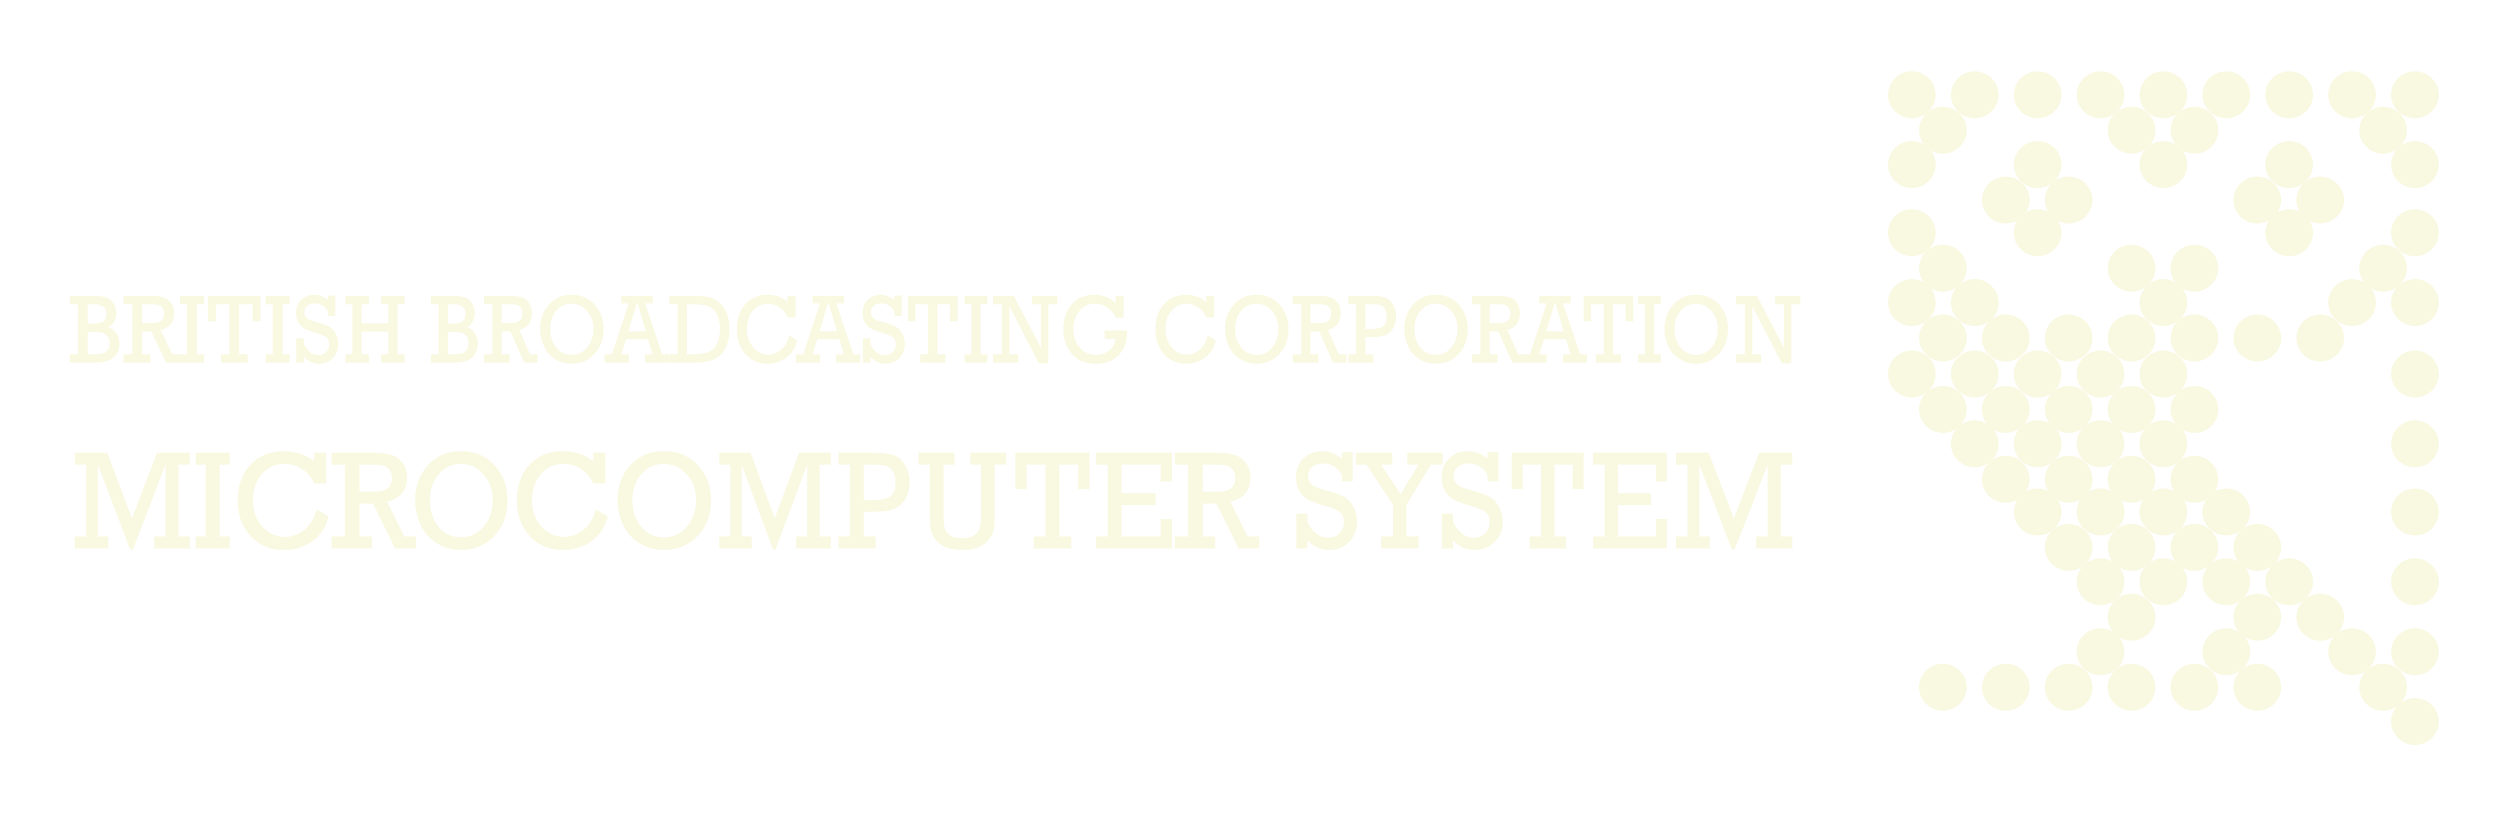
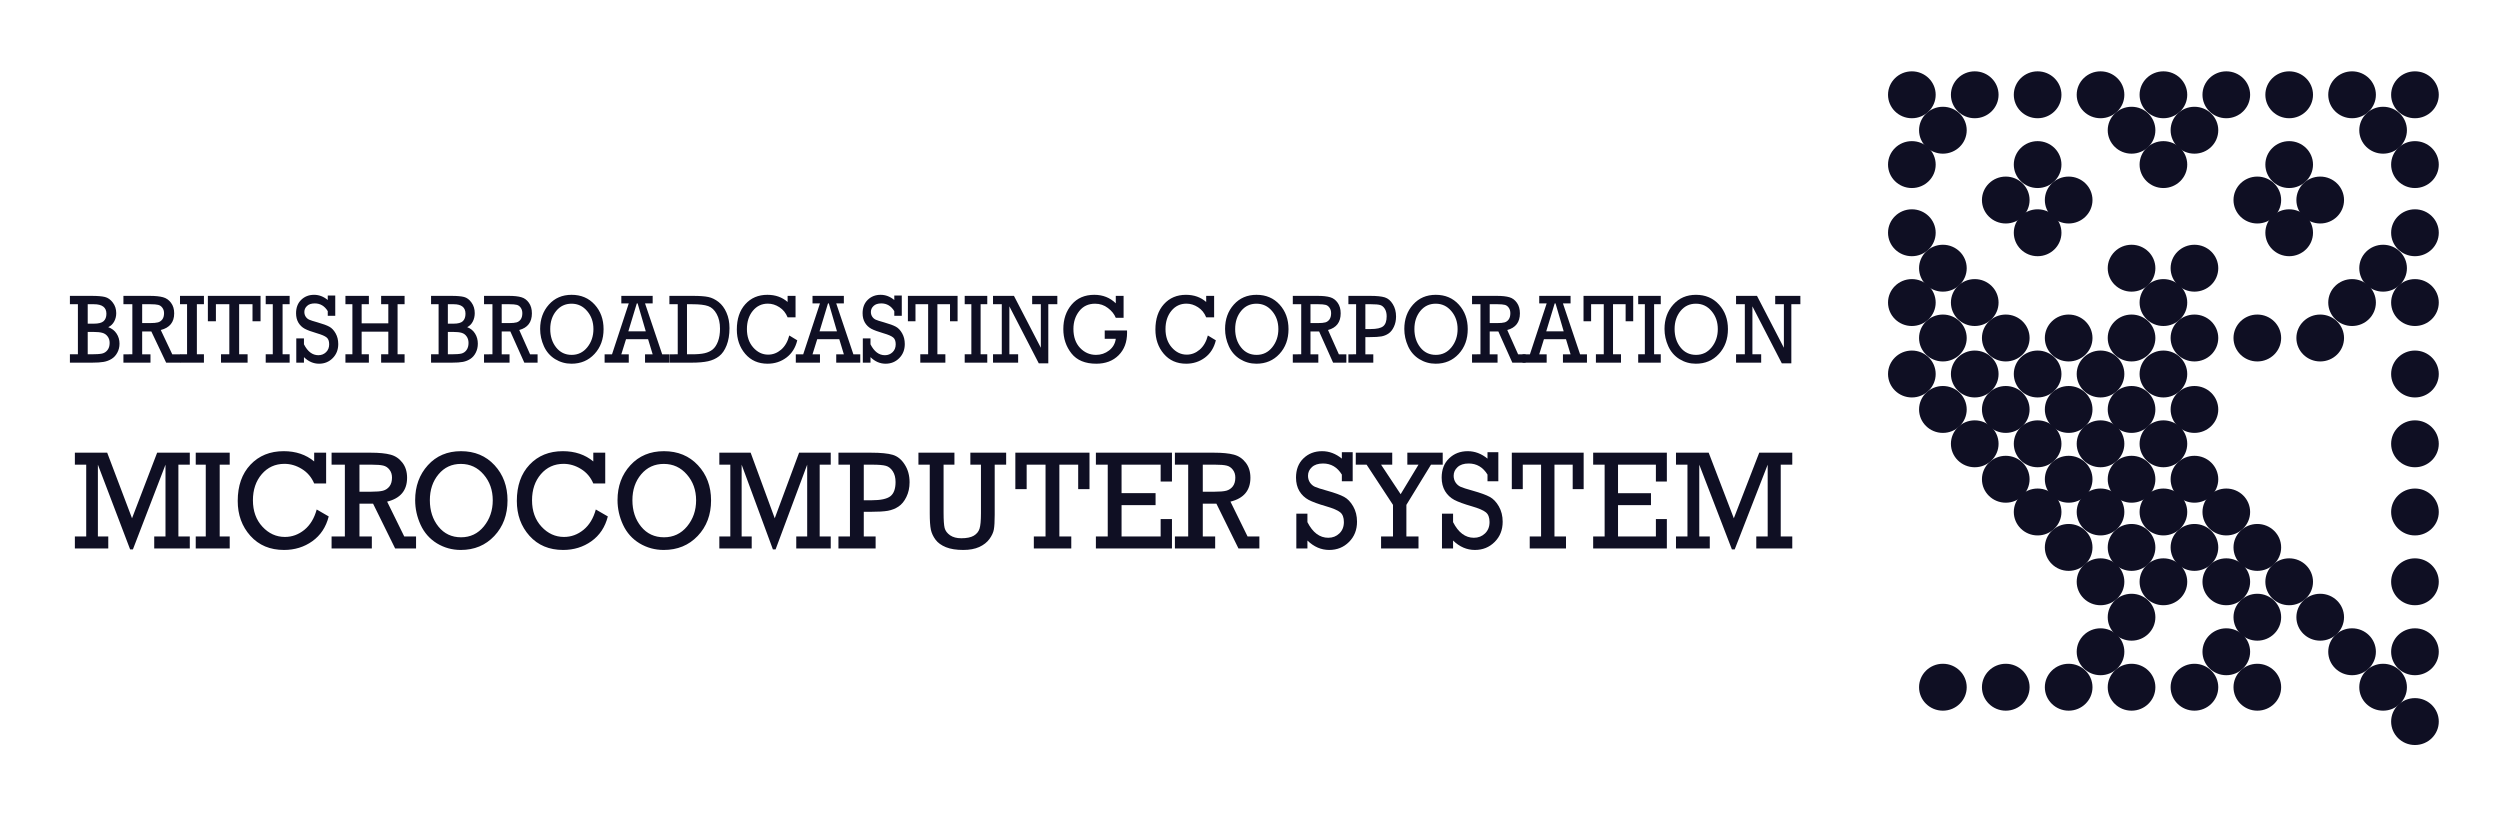
- <svg xmlns="http://www.w3.org/2000/svg" height="202.817" width="617.915">
-   <g fill="#f9f8e1">
-     <g stroke-width=".725" transform="matrix(3.16113 0 0 3.11136 -142.446 4.962)">
-       <circle cx="194.548" cy="5.935" r="1.863" />
-       <circle cx="199.465" cy="5.935" r="1.863" />
-       <circle cx="204.382" cy="5.935" r="1.863" />
-       <circle cx="209.3" cy="5.935" r="1.863" />
-       <circle cx="214.217" cy="5.935" r="1.863" />
-       <circle cx="219.134" cy="5.935" r="1.863" />
-       <circle cx="224.051" cy="5.935" r="1.863" />
-       <circle cx="228.968" cy="5.935" r="1.863" />
-       <circle cx="233.885" cy="5.935" r="1.863" />
-       <circle cx="196.974" cy="8.75" r="1.863" />
-       <circle cx="211.726" cy="8.75" r="1.863" />
-       <circle cx="216.643" cy="8.75" r="1.863" />
-       <circle cx="231.394" cy="8.75" r="1.863" />
-       <circle cx="194.548" cy="11.48" r="1.863" />
-       <circle cx="204.382" cy="11.48" r="1.863" />
-       <circle cx="214.217" cy="11.48" r="1.863" />
-       <circle cx="224.051" cy="11.48" r="1.863" />
-       <circle cx="233.885" cy="11.48" r="1.863" />
-       <circle cx="201.891" cy="14.296" r="1.863" />
-       <circle cx="206.809" cy="14.296" r="1.863" />
-       <circle cx="221.56" cy="14.296" r="1.863" />
-       <circle cx="226.477" cy="14.296" r="1.863" />
-       <circle cx="194.548" cy="16.895" r="1.863" />
-       <circle cx="204.382" cy="16.895" r="1.863" />
-       <circle cx="224.051" cy="16.895" r="1.863" />
-       <circle cx="233.885" cy="16.895" r="1.863" />
-       <circle cx="196.974" cy="19.711" r="1.863" />
-       <circle cx="211.726" cy="19.711" r="1.863" />
-       <circle cx="216.643" cy="19.711" r="1.863" />
-       <circle cx="231.394" cy="19.711" r="1.863" />
-       <circle cx="194.548" cy="22.44" r="1.863" />
-       <circle cx="199.465" cy="22.44" r="1.863" />
-       <circle cx="214.217" cy="22.44" r="1.863" />
-       <circle cx="228.968" cy="22.44" r="1.863" />
-       <circle cx="233.885" cy="22.44" r="1.863" />
-       <circle cx="196.974" cy="25.256" r="1.863" />
-       <circle cx="201.891" cy="25.256" r="1.863" />
-       <circle cx="206.809" cy="25.256" r="1.863" />
-       <circle cx="211.726" cy="25.256" r="1.863" />
-       <circle cx="216.643" cy="25.256" r="1.863" />
-       <circle cx="221.56" cy="25.256" r="1.863" />
-       <circle cx="226.477" cy="25.256" r="1.863" />
-       <circle cx="194.548" cy="28.116" r="1.863" />
-       <circle cx="199.465" cy="28.116" r="1.863" />
-       <circle cx="204.382" cy="28.116" r="1.863" />
-       <circle cx="209.3" cy="28.116" r="1.863" />
-       <circle cx="214.217" cy="28.116" r="1.863" />
-       <circle cx="233.885" cy="28.116" r="1.863" />
-       <circle cx="196.974" cy="30.932" r="1.863" />
-       <circle cx="201.891" cy="30.932" r="1.863" />
-       <circle cx="206.809" cy="30.932" r="1.863" />
-       <circle cx="211.726" cy="30.932" r="1.863" />
-       <circle cx="216.643" cy="30.932" r="1.863" />
-       <circle cx="199.465" cy="33.661" r="1.863" />
-       <circle cx="204.382" cy="33.661" r="1.863" />
-       <circle cx="209.3" cy="33.661" r="1.863" />
-       <circle cx="214.217" cy="33.661" r="1.863" />
-       <circle cx="233.885" cy="33.661" r="1.863" />
-       <circle cx="201.891" cy="36.477" r="1.863" />
-       <circle cx="206.809" cy="36.477" r="1.863" />
-       <circle cx="211.726" cy="36.477" r="1.863" />
-       <circle cx="216.643" cy="36.477" r="1.863" />
-       <circle cx="204.382" cy="39.077" r="1.863" />
-       <circle cx="209.3" cy="39.077" r="1.863" />
-       <circle cx="214.217" cy="39.077" r="1.863" />
-       <circle cx="219.134" cy="39.077" r="1.863" />
-       <circle cx="233.885" cy="39.077" r="1.863" />
-       <circle cx="206.809" cy="41.892" r="1.863" />
-       <circle cx="211.726" cy="41.892" r="1.863" />
-       <circle cx="216.643" cy="41.892" r="1.863" />
-       <circle cx="221.56" cy="41.892" r="1.863" />
-       <circle cx="209.3" cy="44.622" r="1.863" />
-       <circle cx="214.217" cy="44.622" r="1.863" />
-       <circle cx="219.134" cy="44.622" r="1.863" />
-       <circle cx="224.051" cy="44.622" r="1.863" />
-       <circle cx="233.885" cy="44.622" r="1.863" />
-       <circle cx="211.726" cy="47.437" r="1.863" />
-       <circle cx="221.56" cy="47.437" r="1.863" />
-       <circle cx="226.477" cy="47.437" r="1.863" />
-       <circle cx="209.3" cy="50.181" r="1.863" />
-       <circle cx="219.134" cy="50.181" r="1.863" />
-       <circle cx="228.968" cy="50.181" r="1.863" />
-       <circle cx="233.885" cy="50.181" r="1.863" />
-       <circle cx="196.974" cy="52.998" r="1.863" />
-       <circle cx="201.891" cy="52.998" r="1.863" />
-       <circle cx="206.809" cy="52.998" r="1.863" />
-       <circle cx="211.726" cy="52.998" r="1.863" />
-       <circle cx="216.643" cy="52.998" r="1.863" />
-       <circle cx="221.56" cy="52.998" r="1.863" />
-       <circle cx="231.394" cy="52.998" r="1.863" />
-       <circle cx="233.885" cy="55.726" r="1.863" />
+ <svg xmlns="http://www.w3.org/2000/svg" height="202.817" width="617.915" version="1.1" id="svg208">
+   <defs id="defs212" />
+   <g fill="#f9f8e1" id="g206" style="fill:#0f0f23;fill-opacity:1">
+     <g stroke-width=".725" transform="matrix(3.16113 0 0 3.11136 -142.446 4.962)" id="g184" style="fill:#0f0f23;fill-opacity:1">
+       <circle cx="194.548" cy="5.935" r="1.863" id="circle2" style="fill:#0f0f23;fill-opacity:1" />
+       <circle cx="199.465" cy="5.935" r="1.863" id="circle4" style="fill:#0f0f23;fill-opacity:1" />
+       <circle cx="204.382" cy="5.935" r="1.863" id="circle6" style="fill:#0f0f23;fill-opacity:1" />
+       <circle cx="209.3" cy="5.935" r="1.863" id="circle8" style="fill:#0f0f23;fill-opacity:1" />
+       <circle cx="214.217" cy="5.935" r="1.863" id="circle10" style="fill:#0f0f23;fill-opacity:1" />
+       <circle cx="219.134" cy="5.935" r="1.863" id="circle12" style="fill:#0f0f23;fill-opacity:1" />
+       <circle cx="224.051" cy="5.935" r="1.863" id="circle14" style="fill:#0f0f23;fill-opacity:1" />
+       <circle cx="228.968" cy="5.935" r="1.863" id="circle16" style="fill:#0f0f23;fill-opacity:1" />
+       <circle cx="233.885" cy="5.935" r="1.863" id="circle18" style="fill:#0f0f23;fill-opacity:1" />
+       <circle cx="196.974" cy="8.75" r="1.863" id="circle20" style="fill:#0f0f23;fill-opacity:1" />
+       <circle cx="211.726" cy="8.75" r="1.863" id="circle22" style="fill:#0f0f23;fill-opacity:1" />
+       <circle cx="216.643" cy="8.75" r="1.863" id="circle24" style="fill:#0f0f23;fill-opacity:1" />
+       <circle cx="231.394" cy="8.75" r="1.863" id="circle26" style="fill:#0f0f23;fill-opacity:1" />
+       <circle cx="194.548" cy="11.48" r="1.863" id="circle28" style="fill:#0f0f23;fill-opacity:1" />
+       <circle cx="204.382" cy="11.48" r="1.863" id="circle30" style="fill:#0f0f23;fill-opacity:1" />
+       <circle cx="214.217" cy="11.48" r="1.863" id="circle32" style="fill:#0f0f23;fill-opacity:1" />
+       <circle cx="224.051" cy="11.48" r="1.863" id="circle34" style="fill:#0f0f23;fill-opacity:1" />
+       <circle cx="233.885" cy="11.48" r="1.863" id="circle36" style="fill:#0f0f23;fill-opacity:1" />
+       <circle cx="201.891" cy="14.296" r="1.863" id="circle38" style="fill:#0f0f23;fill-opacity:1" />
+       <circle cx="206.809" cy="14.296" r="1.863" id="circle40" style="fill:#0f0f23;fill-opacity:1" />
+       <circle cx="221.56" cy="14.296" r="1.863" id="circle42" style="fill:#0f0f23;fill-opacity:1" />
+       <circle cx="226.477" cy="14.296" r="1.863" id="circle44" style="fill:#0f0f23;fill-opacity:1" />
+       <circle cx="194.548" cy="16.895" r="1.863" id="circle46" style="fill:#0f0f23;fill-opacity:1" />
+       <circle cx="204.382" cy="16.895" r="1.863" id="circle48" style="fill:#0f0f23;fill-opacity:1" />
+       <circle cx="224.051" cy="16.895" r="1.863" id="circle50" style="fill:#0f0f23;fill-opacity:1" />
+       <circle cx="233.885" cy="16.895" r="1.863" id="circle52" style="fill:#0f0f23;fill-opacity:1" />
+       <circle cx="196.974" cy="19.711" r="1.863" id="circle54" style="fill:#0f0f23;fill-opacity:1" />
+       <circle cx="211.726" cy="19.711" r="1.863" id="circle56" style="fill:#0f0f23;fill-opacity:1" />
+       <circle cx="216.643" cy="19.711" r="1.863" id="circle58" style="fill:#0f0f23;fill-opacity:1" />
+       <circle cx="231.394" cy="19.711" r="1.863" id="circle60" style="fill:#0f0f23;fill-opacity:1" />
+       <circle cx="194.548" cy="22.44" r="1.863" id="circle62" style="fill:#0f0f23;fill-opacity:1" />
+       <circle cx="199.465" cy="22.44" r="1.863" id="circle64" style="fill:#0f0f23;fill-opacity:1" />
+       <circle cx="214.217" cy="22.44" r="1.863" id="circle66" style="fill:#0f0f23;fill-opacity:1" />
+       <circle cx="228.968" cy="22.44" r="1.863" id="circle68" style="fill:#0f0f23;fill-opacity:1" />
+       <circle cx="233.885" cy="22.44" r="1.863" id="circle70" style="fill:#0f0f23;fill-opacity:1" />
+       <circle cx="196.974" cy="25.256" r="1.863" id="circle72" style="fill:#0f0f23;fill-opacity:1" />
+       <circle cx="201.891" cy="25.256" r="1.863" id="circle74" style="fill:#0f0f23;fill-opacity:1" />
+       <circle cx="206.809" cy="25.256" r="1.863" id="circle76" style="fill:#0f0f23;fill-opacity:1" />
+       <circle cx="211.726" cy="25.256" r="1.863" id="circle78" style="fill:#0f0f23;fill-opacity:1" />
+       <circle cx="216.643" cy="25.256" r="1.863" id="circle80" style="fill:#0f0f23;fill-opacity:1" />
+       <circle cx="221.56" cy="25.256" r="1.863" id="circle82" style="fill:#0f0f23;fill-opacity:1" />
+       <circle cx="226.477" cy="25.256" r="1.863" id="circle84" style="fill:#0f0f23;fill-opacity:1" />
+       <circle cx="194.548" cy="28.116" r="1.863" id="circle86" style="fill:#0f0f23;fill-opacity:1" />
+       <circle cx="199.465" cy="28.116" r="1.863" id="circle88" style="fill:#0f0f23;fill-opacity:1" />
+       <circle cx="204.382" cy="28.116" r="1.863" id="circle90" style="fill:#0f0f23;fill-opacity:1" />
+       <circle cx="209.3" cy="28.116" r="1.863" id="circle92" style="fill:#0f0f23;fill-opacity:1" />
+       <circle cx="214.217" cy="28.116" r="1.863" id="circle94" style="fill:#0f0f23;fill-opacity:1" />
+       <circle cx="233.885" cy="28.116" r="1.863" id="circle96" style="fill:#0f0f23;fill-opacity:1" />
+       <circle cx="196.974" cy="30.932" r="1.863" id="circle98" style="fill:#0f0f23;fill-opacity:1" />
+       <circle cx="201.891" cy="30.932" r="1.863" id="circle100" style="fill:#0f0f23;fill-opacity:1" />
+       <circle cx="206.809" cy="30.932" r="1.863" id="circle102" style="fill:#0f0f23;fill-opacity:1" />
+       <circle cx="211.726" cy="30.932" r="1.863" id="circle104" style="fill:#0f0f23;fill-opacity:1" />
+       <circle cx="216.643" cy="30.932" r="1.863" id="circle106" style="fill:#0f0f23;fill-opacity:1" />
+       <circle cx="199.465" cy="33.661" r="1.863" id="circle108" style="fill:#0f0f23;fill-opacity:1" />
+       <circle cx="204.382" cy="33.661" r="1.863" id="circle110" style="fill:#0f0f23;fill-opacity:1" />
+       <circle cx="209.3" cy="33.661" r="1.863" id="circle112" style="fill:#0f0f23;fill-opacity:1" />
+       <circle cx="214.217" cy="33.661" r="1.863" id="circle114" style="fill:#0f0f23;fill-opacity:1" />
+       <circle cx="233.885" cy="33.661" r="1.863" id="circle116" style="fill:#0f0f23;fill-opacity:1" />
+       <circle cx="201.891" cy="36.477" r="1.863" id="circle118" style="fill:#0f0f23;fill-opacity:1" />
+       <circle cx="206.809" cy="36.477" r="1.863" id="circle120" style="fill:#0f0f23;fill-opacity:1" />
+       <circle cx="211.726" cy="36.477" r="1.863" id="circle122" style="fill:#0f0f23;fill-opacity:1" />
+       <circle cx="216.643" cy="36.477" r="1.863" id="circle124" style="fill:#0f0f23;fill-opacity:1" />
+       <circle cx="204.382" cy="39.077" r="1.863" id="circle126" style="fill:#0f0f23;fill-opacity:1" />
+       <circle cx="209.3" cy="39.077" r="1.863" id="circle128" style="fill:#0f0f23;fill-opacity:1" />
+       <circle cx="214.217" cy="39.077" r="1.863" id="circle130" style="fill:#0f0f23;fill-opacity:1" />
+       <circle cx="219.134" cy="39.077" r="1.863" id="circle132" style="fill:#0f0f23;fill-opacity:1" />
+       <circle cx="233.885" cy="39.077" r="1.863" id="circle134" style="fill:#0f0f23;fill-opacity:1" />
+       <circle cx="206.809" cy="41.892" r="1.863" id="circle136" style="fill:#0f0f23;fill-opacity:1" />
+       <circle cx="211.726" cy="41.892" r="1.863" id="circle138" style="fill:#0f0f23;fill-opacity:1" />
+       <circle cx="216.643" cy="41.892" r="1.863" id="circle140" style="fill:#0f0f23;fill-opacity:1" />
+       <circle cx="221.56" cy="41.892" r="1.863" id="circle142" style="fill:#0f0f23;fill-opacity:1" />
+       <circle cx="209.3" cy="44.622" r="1.863" id="circle144" style="fill:#0f0f23;fill-opacity:1" />
+       <circle cx="214.217" cy="44.622" r="1.863" id="circle146" style="fill:#0f0f23;fill-opacity:1" />
+       <circle cx="219.134" cy="44.622" r="1.863" id="circle148" style="fill:#0f0f23;fill-opacity:1" />
+       <circle cx="224.051" cy="44.622" r="1.863" id="circle150" style="fill:#0f0f23;fill-opacity:1" />
+       <circle cx="233.885" cy="44.622" r="1.863" id="circle152" style="fill:#0f0f23;fill-opacity:1" />
+       <circle cx="211.726" cy="47.437" r="1.863" id="circle154" style="fill:#0f0f23;fill-opacity:1" />
+       <circle cx="221.56" cy="47.437" r="1.863" id="circle156" style="fill:#0f0f23;fill-opacity:1" />
+       <circle cx="226.477" cy="47.437" r="1.863" id="circle158" style="fill:#0f0f23;fill-opacity:1" />
+       <circle cx="209.3" cy="50.181" r="1.863" id="circle160" style="fill:#0f0f23;fill-opacity:1" />
+       <circle cx="219.134" cy="50.181" r="1.863" id="circle162" style="fill:#0f0f23;fill-opacity:1" />
+       <circle cx="228.968" cy="50.181" r="1.863" id="circle164" style="fill:#0f0f23;fill-opacity:1" />
+       <circle cx="233.885" cy="50.181" r="1.863" id="circle166" style="fill:#0f0f23;fill-opacity:1" />
+       <circle cx="196.974" cy="52.998" r="1.863" id="circle168" style="fill:#0f0f23;fill-opacity:1" />
+       <circle cx="201.891" cy="52.998" r="1.863" id="circle170" style="fill:#0f0f23;fill-opacity:1" />
+       <circle cx="206.809" cy="52.998" r="1.863" id="circle172" style="fill:#0f0f23;fill-opacity:1" />
+       <circle cx="211.726" cy="52.998" r="1.863" id="circle174" style="fill:#0f0f23;fill-opacity:1" />
+       <circle cx="216.643" cy="52.998" r="1.863" id="circle176" style="fill:#0f0f23;fill-opacity:1" />
+       <circle cx="221.56" cy="52.998" r="1.863" id="circle178" style="fill:#0f0f23;fill-opacity:1" />
+       <circle cx="231.394" cy="52.998" r="1.863" id="circle180" style="fill:#0f0f23;fill-opacity:1" />
+       <circle cx="233.885" cy="55.726" r="1.863" id="circle182" style="fill:#0f0f23;fill-opacity:1" />
    </g>
-     <g stroke-width="2.5">
-       <path d="M21.308 132.596V114.85h-2.802v-2.96h7.987l6.14 16.213 6.208-16.213h8.07v2.96h-2.819v17.745h2.819v2.96h-8.792v-2.96h2.785V114.85l-8.053 20.943h-.688l-7.969-20.943v17.745h2.567v2.96h-8.255v-2.96zM50.857 132.596V114.85H48.38v-2.96h8.399v2.96h-2.477v17.745h2.477v2.96h-8.4v-2.96zM78.278 125.927l2.97 1.718q-1.001 3.947-4.052 6.125-3.035 2.16-6.989 2.16-5.183 0-8.317-3.487-3.133-3.488-3.133-8.626 0-5.631 3.15-8.966 3.15-3.335 8.218-3.335 4.479 0 7.53 2.535v-2.16h2.953v7.605h-2.953q-.984-2.314-3.035-3.573-2.05-1.276-4.314-1.276-3.412 0-5.61 2.552-2.182 2.552-2.182 6.448 0 3.998 2.346 6.533 2.345 2.535 5.56 2.535 2.642 0 4.807-1.752 2.165-1.77 3.051-5.036zM85.238 132.596V114.85h-3.282v-2.96h9.71q3.04 0 4.828.476 1.787.46 2.956 1.974 1.168 1.497 1.168 3.743 0 4.695-4.932 5.903l4.228 8.609h2.921v2.96h-5.173l-5.447-11.058h-3.368v8.098h3.059v2.96h-9.95v-2.96zm3.609-11.059h2.818q2.045 0 3.007-.255.98-.272 1.599-1.072.618-.816.618-2.177 0-1.157-.636-1.957-.618-.8-1.546-1.004-.911-.22-2.801-.22h-3.06zM102.613 123.613q0-5.155 3.14-8.626 3.142-3.47 8.187-3.47 5.093 0 8.298 3.47 3.204 3.47 3.204 8.694 0 5.325-3.268 8.796-3.252 3.453-8.281 3.453-3.205 0-5.902-1.633-2.681-1.65-4.03-4.576-1.348-2.944-1.348-6.108zm3.633.017q0 3.896 2.126 6.533 2.126 2.637 5.584 2.637 3.427 0 5.632-2.688 2.205-2.705 2.205-6.448 0-3.777-2.252-6.38-2.237-2.62-5.632-2.62-3.38 0-5.521 2.569-2.142 2.569-2.142 6.397zM147.265 125.927l2.97 1.718q-1.002 3.947-4.053 6.125-3.035 2.16-6.988 2.16-5.184 0-8.317-3.487-3.133-3.488-3.133-8.626 0-5.631 3.15-8.966 3.149-3.335 8.218-3.335 4.478 0 7.53 2.535v-2.16h2.952v7.605h-2.952q-.985-2.314-3.035-3.573-2.05-1.276-4.315-1.276-3.412 0-5.61 2.552-2.182 2.552-2.182 6.448 0 3.998 2.346 6.533t5.561 2.535q2.641 0 4.807-1.752 2.165-1.77 3.05-5.036zM152.63 123.613q0-5.155 3.18-8.626 3.182-3.47 8.291-3.47 5.158 0 8.404 3.47 3.245 3.47 3.245 8.694 0 5.325-3.31 8.796-3.293 3.453-8.387 3.453-3.245 0-5.977-1.633-2.715-1.65-4.08-4.576-1.366-2.944-1.366-6.108zm3.679.017q0 3.896 2.153 6.533 2.153 2.637 5.656 2.637 3.47 0 5.703-2.688 2.234-2.705 2.234-6.448 0-3.777-2.282-6.38-2.265-2.62-5.704-2.62-3.422 0-5.591 2.569t-2.169 6.397zM180.51 132.596V114.85h-2.716v-2.96h7.742l5.953 16.213 6.018-16.213h7.823v2.96h-2.732v17.745h2.732v2.96h-8.522v-2.96h2.7V114.85l-7.808 20.943h-.666l-7.726-20.943v17.745h2.488v2.96h-8.002v-2.96zM210.08 132.596V114.85h-2.846v-2.96h8.084q3.562 0 5.335.527 1.772.528 2.96 2.399 1.203 1.854 1.203 4.39 0 2.024-.797 3.64-.78 1.6-1.951 2.365-1.155.766-2.619 1.038-1.448.255-4.391.255h-1.562v6.09h2.928v2.961h-9.19v-2.96zm3.416-8.95h1.952q3.334 0 4.619-.986 1.285-1.004 1.285-3.522 0-1.599-.683-2.654t-1.692-1.344q-1.008-.289-3.366-.289h-2.115zM233.22 114.851v11.841q0 2.756.26 3.811.276 1.055 1.35 1.804 1.073.731 2.765.731 2.017 0 3.09-.63 1.074-.646 1.415-1.718.358-1.089.358-3.828v-12.011h-2.619v-2.96h8.848v2.96h-2.83v12.369q0 2.5-.211 3.64-.195 1.123-1.09 2.365-.894 1.225-2.52 1.974-1.627.731-3.953.731-2.57 0-4.278-.68-1.708-.698-2.57-1.855-.862-1.156-1.155-2.466-.276-1.31-.276-4.067v-12.011h-2.798v-2.96h8.897v2.96zM258.423 132.596V114.85h-4.668v6.04h-2.797v-9h18.33v9h-2.798v-6.04h-4.651v17.745h2.944v2.96h-9.255v-2.96zM273.795 132.596V114.85h-2.928v-2.96h18.802v7.128h-2.797v-4.168h-9.661v7.043h8.408v2.96h-8.408v7.742h9.66v-4.305h2.798v7.265h-18.802v-2.96zM293.68 132.596V114.85h-3.282v-2.96h9.709q3.042 0 4.829.476 1.787.46 2.956 1.974 1.168 1.497 1.168 3.743 0 4.695-4.932 5.903l4.228 8.609h2.92v2.96h-5.172l-5.447-11.058h-3.368v8.098h3.059v2.96h-9.95v-2.96zm3.609-11.059h2.818q2.045 0 3.007-.255.98-.272 1.598-1.072.619-.816.619-2.177 0-1.157-.636-1.957-.618-.8-1.546-1.004-.911-.22-2.801-.22h-3.06z" />
+     <g stroke-width="2.5" id="g188" style="fill:#0f0f23;fill-opacity:1">
+       <path d="M21.308 132.596V114.85h-2.802v-2.96h7.987l6.14 16.213 6.208-16.213h8.07v2.96h-2.819v17.745h2.819v2.96h-8.792v-2.96h2.785V114.85l-8.053 20.943h-.688l-7.969-20.943v17.745h2.567v2.96h-8.255v-2.96zM50.857 132.596V114.85H48.38v-2.96h8.399v2.96h-2.477v17.745h2.477v2.96h-8.4v-2.96zM78.278 125.927l2.97 1.718q-1.001 3.947-4.052 6.125-3.035 2.16-6.989 2.16-5.183 0-8.317-3.487-3.133-3.488-3.133-8.626 0-5.631 3.15-8.966 3.15-3.335 8.218-3.335 4.479 0 7.53 2.535v-2.16h2.953v7.605h-2.953q-.984-2.314-3.035-3.573-2.05-1.276-4.314-1.276-3.412 0-5.61 2.552-2.182 2.552-2.182 6.448 0 3.998 2.346 6.533 2.345 2.535 5.56 2.535 2.642 0 4.807-1.752 2.165-1.77 3.051-5.036zM85.238 132.596V114.85h-3.282v-2.96h9.71q3.04 0 4.828.476 1.787.46 2.956 1.974 1.168 1.497 1.168 3.743 0 4.695-4.932 5.903l4.228 8.609h2.921v2.96h-5.173l-5.447-11.058h-3.368v8.098h3.059v2.96h-9.95v-2.96zm3.609-11.059h2.818q2.045 0 3.007-.255.98-.272 1.599-1.072.618-.816.618-2.177 0-1.157-.636-1.957-.618-.8-1.546-1.004-.911-.22-2.801-.22h-3.06zM102.613 123.613q0-5.155 3.14-8.626 3.142-3.47 8.187-3.47 5.093 0 8.298 3.47 3.204 3.47 3.204 8.694 0 5.325-3.268 8.796-3.252 3.453-8.281 3.453-3.205 0-5.902-1.633-2.681-1.65-4.03-4.576-1.348-2.944-1.348-6.108zm3.633.017q0 3.896 2.126 6.533 2.126 2.637 5.584 2.637 3.427 0 5.632-2.688 2.205-2.705 2.205-6.448 0-3.777-2.252-6.38-2.237-2.62-5.632-2.62-3.38 0-5.521 2.569-2.142 2.569-2.142 6.397zM147.265 125.927l2.97 1.718q-1.002 3.947-4.053 6.125-3.035 2.16-6.988 2.16-5.184 0-8.317-3.487-3.133-3.488-3.133-8.626 0-5.631 3.15-8.966 3.149-3.335 8.218-3.335 4.478 0 7.53 2.535v-2.16h2.952v7.605h-2.952q-.985-2.314-3.035-3.573-2.05-1.276-4.315-1.276-3.412 0-5.61 2.552-2.182 2.552-2.182 6.448 0 3.998 2.346 6.533t5.561 2.535q2.641 0 4.807-1.752 2.165-1.77 3.05-5.036zM152.63 123.613q0-5.155 3.18-8.626 3.182-3.47 8.291-3.47 5.158 0 8.404 3.47 3.245 3.47 3.245 8.694 0 5.325-3.31 8.796-3.293 3.453-8.387 3.453-3.245 0-5.977-1.633-2.715-1.65-4.08-4.576-1.366-2.944-1.366-6.108zm3.679.017q0 3.896 2.153 6.533 2.153 2.637 5.656 2.637 3.47 0 5.703-2.688 2.234-2.705 2.234-6.448 0-3.777-2.282-6.38-2.265-2.62-5.704-2.62-3.422 0-5.591 2.569t-2.169 6.397zM180.51 132.596V114.85h-2.716v-2.96h7.742l5.953 16.213 6.018-16.213h7.823v2.96h-2.732v17.745h2.732v2.96h-8.522v-2.96h2.7V114.85l-7.808 20.943h-.666l-7.726-20.943v17.745h2.488v2.96h-8.002v-2.96zM210.08 132.596V114.85h-2.846v-2.96h8.084q3.562 0 5.335.527 1.772.528 2.96 2.399 1.203 1.854 1.203 4.39 0 2.024-.797 3.64-.78 1.6-1.951 2.365-1.155.766-2.619 1.038-1.448.255-4.391.255h-1.562v6.09h2.928v2.961h-9.19v-2.96zm3.416-8.95h1.952q3.334 0 4.619-.986 1.285-1.004 1.285-3.522 0-1.599-.683-2.654t-1.692-1.344q-1.008-.289-3.366-.289h-2.115zM233.22 114.851v11.841q0 2.756.26 3.811.276 1.055 1.35 1.804 1.073.731 2.765.731 2.017 0 3.09-.63 1.074-.646 1.415-1.718.358-1.089.358-3.828v-12.011h-2.619v-2.96h8.848v2.96h-2.83v12.369q0 2.5-.211 3.64-.195 1.123-1.09 2.365-.894 1.225-2.52 1.974-1.627.731-3.953.731-2.57 0-4.278-.68-1.708-.698-2.57-1.855-.862-1.156-1.155-2.466-.276-1.31-.276-4.067v-12.011h-2.798v-2.96h8.897v2.96zM258.423 132.596V114.85h-4.668v6.04h-2.797v-9h18.33v9h-2.798v-6.04h-4.651v17.745h2.944v2.96h-9.255v-2.96zM273.795 132.596V114.85h-2.928v-2.96h18.802v7.128h-2.797v-4.168h-9.661v7.043h8.408v2.96h-8.408v7.742h9.66v-4.305h2.798v7.265h-18.802v-2.96zM293.68 132.596V114.85h-3.282v-2.96h9.709q3.042 0 4.829.476 1.787.46 2.956 1.974 1.168 1.497 1.168 3.743 0 4.695-4.932 5.903l4.228 8.609h2.92v2.96h-5.172l-5.447-11.058h-3.368v8.098h3.059v2.96h-9.95v-2.96zm3.609-11.059h2.818q2.045 0 3.007-.255.98-.272 1.598-1.072.619-.816.619-2.177 0-1.157-.636-1.957-.618-.8-1.546-1.004-.911-.22-2.801-.22h-3.06z" id="path186" style="fill:#0f0f23;fill-opacity:1" />
    </g>
-     <g stroke-width="2.5">
-       <path d="M320.409 135.556v-8.592h2.741v2.093q1.97 3.862 5.153 3.862 1.623 0 2.741-1.072 1.12-1.072 1.12-2.807 0-1.684-.915-2.416-.914-.748-3.45-1.48-2.947-.85-4.365-1.6-1.418-.765-2.269-2.16-.835-1.412-.835-3.334 0-2.978 1.828-4.747 1.843-1.787 4.616-1.787 2.632 0 4.885 1.838v-1.582h2.679v7.18h-2.679V117.3q-1.686-2.74-4.648-2.74-1.797 0-2.758.903-.96.884-.96 2.126 0 .953.488 1.684.488.715 1.244 1.055.757.34 2.978.953 2.9.817 4.207 1.531 1.308.698 2.254 2.348.945 1.65.945 3.794 0 3.028-1.985 5.002-1.97 1.973-4.885 1.973-2.994 0-5.389-2.33v1.956zM344.301 132.596v-7.81l-6.523-9.935h-2.679v-2.96h9.013v2.96h-2.758l4.838 7.299 4.412-7.299h-2.758v-2.96h8.745v2.96h-2.899l-6.082 9.936v7.809h2.994v2.96h-9.25v-2.96z" />
-       <path d="M356.409 135.556v-8.592h2.741v2.093q1.97 3.862 5.153 3.862 1.623 0 2.742-1.072 1.118-1.072 1.118-2.807 0-1.684-.914-2.416-.913-.748-3.45-1.48-2.947-.85-4.365-1.6-1.418-.765-2.269-2.16-.835-1.412-.835-3.334 0-2.978 1.828-4.747 1.843-1.787 4.617-1.787 2.63 0 4.884 1.838v-1.582h2.679v7.18h-2.679V117.3q-1.686-2.74-4.648-2.74-1.796 0-2.758.903-.96.884-.96 2.126 0 .953.488 1.684.488.715 1.245 1.055.756.34 2.978.953 2.899.817 4.207 1.531 1.307.698 2.253 2.348.945 1.65.945 3.794 0 3.028-1.985 5.002-1.97 1.973-4.885 1.973-2.994 0-5.389-2.33v1.956zM380.9 132.596V114.85h-4.522v6.04h-2.71v-9h17.758v9h-2.71v-6.04h-4.506v17.745h2.852v2.96h-8.966v-2.96zM396.61 132.596V114.85h-2.835v-2.96h18.215v7.128h-2.71v-4.168h-9.36v7.044h8.146v2.96h-8.146v7.74h9.36v-4.304h2.71v7.265h-18.215v-2.96z" />
+     <g stroke-width="2.5" id="g194" style="fill:#0f0f23;fill-opacity:1">
+       <path d="M320.409 135.556v-8.592h2.741v2.093q1.97 3.862 5.153 3.862 1.623 0 2.741-1.072 1.12-1.072 1.12-2.807 0-1.684-.915-2.416-.914-.748-3.45-1.48-2.947-.85-4.365-1.6-1.418-.765-2.269-2.16-.835-1.412-.835-3.334 0-2.978 1.828-4.747 1.843-1.787 4.616-1.787 2.632 0 4.885 1.838v-1.582h2.679v7.18h-2.679V117.3q-1.686-2.74-4.648-2.74-1.797 0-2.758.903-.96.884-.96 2.126 0 .953.488 1.684.488.715 1.244 1.055.757.34 2.978.953 2.9.817 4.207 1.531 1.308.698 2.254 2.348.945 1.65.945 3.794 0 3.028-1.985 5.002-1.97 1.973-4.885 1.973-2.994 0-5.389-2.33v1.956zM344.301 132.596v-7.81l-6.523-9.935h-2.679v-2.96h9.013v2.96h-2.758l4.838 7.299 4.412-7.299h-2.758v-2.96h8.745v2.96h-2.899l-6.082 9.936v7.809h2.994v2.96h-9.25v-2.96z" id="path190" style="fill:#0f0f23;fill-opacity:1" />
+       <path d="M356.409 135.556v-8.592h2.741v2.093q1.97 3.862 5.153 3.862 1.623 0 2.742-1.072 1.118-1.072 1.118-2.807 0-1.684-.914-2.416-.913-.748-3.45-1.48-2.947-.85-4.365-1.6-1.418-.765-2.269-2.16-.835-1.412-.835-3.334 0-2.978 1.828-4.747 1.843-1.787 4.617-1.787 2.63 0 4.884 1.838v-1.582h2.679v7.18h-2.679V117.3q-1.686-2.74-4.648-2.74-1.796 0-2.758.903-.96.884-.96 2.126 0 .953.488 1.684.488.715 1.245 1.055.756.34 2.978.953 2.899.817 4.207 1.531 1.307.698 2.253 2.348.945 1.65.945 3.794 0 3.028-1.985 5.002-1.97 1.973-4.885 1.973-2.994 0-5.389-2.33v1.956zM380.9 132.596V114.85h-4.522v6.04h-2.71v-9h17.758v9h-2.71v-6.04h-4.506v17.745h2.852v2.96h-8.966v-2.96zM396.61 132.596V114.85h-2.835v-2.96h18.215v7.128h-2.71v-4.168h-9.36v7.044h8.146v2.96h-8.146v7.74h9.36v-4.304h2.71v7.265h-18.215v-2.96z" id="path192" style="fill:#0f0f23;fill-opacity:1" />
    </g>
-     <path d="M417.082 132.596V114.85h-2.835v-2.96h8.081l6.214 16.213 6.281-16.213h8.166v2.96h-2.852v17.745h2.852v2.96h-8.896v-2.96h2.818V114.85l-8.149 20.943h-.696l-8.064-20.943v17.745h2.598v2.96h-8.353v-2.96z" />
-     <g stroke-width="2.5">
-       <path d="M19.255 87.57V75.195h-1.976v-2.065h5.35q2.206 0 3.303.273 1.11.273 1.953 1.388.843 1.104.843 2.6 0 1.15-.508 2.076-.497.925-1.467 1.4 1.34.475 2.056 1.578.728 1.092.728 2.504 0 1.222-.543 2.22-.531.996-1.42 1.542-.89.546-1.953.736-1.052.19-2.877.19h-5.465V87.57zM21.68 80h1.513q1.733 0 2.415-.617.693-.63.693-1.84 0-2.35-3.108-2.35h-1.513zm0 7.57h.913q1.79 0 2.622-.177.832-.19 1.352-.867.531-.688.531-1.756 0-.973-.508-1.626-.497-.664-1.294-.878-.786-.225-2.23-.225h-1.386zM32.712 87.57V75.195h-2.206v-2.065h6.527q2.045 0 3.247.332 1.201.32 1.987 1.377.786 1.044.786 2.61 0 3.276-3.316 4.118l2.842 6.005h1.964v2.064h-3.478l-3.662-7.713h-2.264v5.649h2.056v2.064h-6.69v-2.064zm2.427-7.713h1.894q1.375 0 2.022-.178.659-.19 1.075-.747.416-.57.416-1.52 0-.806-.428-1.364-.416-.558-1.04-.7-.612-.154-1.883-.154H35.14z" />
-       <path d="M46.235 87.57V75.195H44.49v-2.065h5.915v2.065h-1.744V87.57h1.744v2.064H44.49v-2.064zM56.682 87.57V75.195h-3.316v4.212h-1.987V73.13h13.02v6.277h-1.987v-4.212h-3.304V87.57h2.091v2.064h-6.574v-2.064zM73.231 89.635v-5.992h1.896v1.46q1.362 2.693 3.563 2.693 1.122 0 1.896-.747.774-.748.774-1.958 0-1.175-.632-1.686-.632-.522-2.387-1.032-2.037-.593-3.018-1.115-.98-.534-1.569-1.507-.577-.985-.577-2.326 0-2.077 1.264-3.311 1.275-1.246 3.192-1.246 1.82 0 3.378 1.281v-1.103h1.852v5.008h-1.852v-1.151q-1.166-1.911-3.214-1.911-1.242 0-1.907.629-.665.617-.665 1.483 0 .665.338 1.175.338.498.86.736.524.237 2.06.664 2.005.57 2.91 1.068.904.487 1.557 1.638.654 1.151.654 2.646 0 2.112-1.373 3.489-1.362 1.377-3.377 1.377-2.07 0-3.727-1.626v1.364zM67.42 87.57V75.195h-1.745v-2.065h5.915v2.065h-1.744V87.57h1.744v2.064h-5.915v-2.064zM87.1 87.57V75.195h-1.722v-2.065h5.796v2.065h-1.787v4.723h6.592v-4.723h-1.776v-2.065H100v2.065h-1.732V87.57H100v2.064h-5.797v-2.064h1.776v-5.59h-6.592v5.59h1.787v2.064h-5.796v-2.064zM108.407 87.57V75.195h-1.864v-2.065h5.045q2.081 0 3.116.273 1.046.273 1.842 1.388.795 1.104.795 2.6 0 1.15-.48 2.076-.468.925-1.383 1.4 1.264.475 1.94 1.578.686 1.092.686 2.504 0 1.222-.512 2.22-.501.996-1.34 1.542-.84.546-1.842.736-.991.19-2.713.19h-5.154V87.57zm2.288-7.57h1.427q1.634 0 2.277-.617.654-.63.654-1.84 0-2.35-2.931-2.35h-1.427zm0 7.57h.86q1.69 0 2.474-.177.784-.19 1.275-.867.5-.688.5-1.756 0-.973-.479-1.626-.468-.664-1.22-.878-.74-.225-2.103-.225h-1.307zM121.716 87.57V75.195h-2.081v-2.065h6.156q1.928 0 3.062.332 1.133.32 1.874 1.377.74 1.044.74 2.61 0 3.276-3.127 4.118l2.68 6.005h1.853v2.064h-3.28l-3.454-7.713h-2.135v5.649h1.94v2.064h-6.31v-2.064zm2.288-7.713h1.787q1.296 0 1.907-.178.62-.19 1.013-.747.392-.57.392-1.52 0-.806-.403-1.364-.392-.558-.98-.7-.578-.154-1.777-.154h-1.94zM133.503 81.305q0-3.596 2.158-6.016 2.157-2.421 5.622-2.421 3.498 0 5.699 2.42 2.2 2.421 2.2 6.065 0 3.714-2.244 6.135-2.234 2.409-5.688 2.409-2.2 0-4.053-1.14-1.841-1.15-2.767-3.192-.927-2.053-.927-4.26zm2.496.012q0 2.717 1.46 4.557 1.46 1.84 3.835 1.84 2.353 0 3.868-1.876 1.514-1.887 1.514-4.497 0-2.635-1.547-4.45-1.536-1.828-3.868-1.828-2.32 0-3.792 1.792-1.47 1.792-1.47 4.462zM160.183 83.833h-5.448l-1.166 3.738h1.842v2.064h-5.971v-2.064h1.83l4.14-12.579h-1.84v-1.863h7.746v1.863h-1.885l4.239 12.579h1.7v2.064h-5.939v-2.064h1.885zm-.566-1.935-2.016-6.906h-.207l-2.092 6.906zM167.513 87.57V75.195h-2.06v-2.065h5.863q2.43 0 3.737.273 1.318.273 2.55 1.234 1.23.961 1.96 2.646.742 1.673.742 3.821 0 2.445-.709 4.249-.708 1.803-1.863 2.693-1.144.89-2.735 1.246-1.58.344-4.031.344h-5.513v-2.064zm2.288 0H171q2.004 0 3.17-.272 1.177-.273 1.983-.926.807-.664 1.308-1.993.501-1.33.501-3.133 0-2.148-.828-3.643-.817-1.496-2.103-1.946-1.275-.463-3.933-.463H169.8zM195.084 82.919l1.972 1.198q-.664 2.754-2.69 4.272-2.017 1.508-4.642 1.508-3.444 0-5.525-2.433-2.08-2.433-2.08-6.017 0-3.927 2.091-6.253 2.092-2.326 5.46-2.326 2.974 0 5 1.768v-1.507h1.962v5.304h-1.962q-.653-1.614-2.015-2.492-1.362-.89-2.866-.89-2.266 0-3.726 1.78-1.45 1.78-1.45 4.498 0 2.788 1.558 4.557 1.559 1.768 3.694 1.768 1.754 0 3.193-1.223 1.438-1.234 2.026-3.512zM207.439 83.833h-5.448l-1.166 3.738h1.842v2.064h-5.971v-2.064h1.83l4.14-12.579h-1.84v-1.863h7.746v1.863h-1.885l4.239 12.579h1.7v2.064h-5.939v-2.064h1.885zm-.567-1.935-2.015-6.906h-.207l-2.092 6.906zM213.26 89.635v-5.992h1.895v1.46q1.362 2.693 3.563 2.693 1.122 0 1.896-.747.774-.748.774-1.958 0-1.175-.632-1.686-.632-.522-2.387-1.032-2.037-.593-3.018-1.115-.98-.534-1.569-1.507-.577-.985-.577-2.326 0-2.077 1.264-3.311 1.274-1.246 3.192-1.246 1.82 0 3.378 1.281v-1.103h1.852v5.008h-1.852v-1.151q-1.166-1.911-3.214-1.911-1.243 0-1.907.629-.665.617-.665 1.483 0 .665.338 1.175.338.498.86.736.524.237 2.06.664 2.005.57 2.91 1.068.904.487 1.557 1.638.654 1.151.654 2.646 0 2.112-1.373 3.489-1.362 1.377-3.378 1.377-2.07 0-3.726-1.626v1.364zM229.404 87.57V75.195h-3.127v4.212h-1.874V73.13h12.28v6.277h-1.874v-4.212h-3.117V87.57h1.972v2.064h-6.2v-2.064zM240.086 87.57V75.195h-1.645v-2.065h5.578v2.065h-1.645V87.57h1.645v2.064h-5.578v-2.064zM247.607 87.57V75.195h-2.168v-2.065h5.176l6.646 12.828V75.194h-2.146v-2.065h6.221v2.065h-2.233v14.608h-2.354l-7.267-14.086V87.57h2.168v2.064h-6.21v-2.064zM273.05 81.673h5.513q.01.32.01.57 0 3.476-2.091 5.565-2.092 2.089-5.524 2.089-4.108 0-6.124-2.54-2.016-2.551-2.016-6.028 0-3.643 2.06-6.052 2.059-2.41 5.59-2.41 3.17 0 5.316 2.101V73.13h1.929v5.423h-1.929q-.544-1.365-1.939-2.42-1.384-1.069-3.17-1.069-2.485 0-3.923 1.828-1.439 1.827-1.439 4.402 0 2.955 1.635 4.688 1.645 1.732 3.955 1.732 1.809 0 3.225-1.092 1.417-1.103 1.656-2.883h-2.734zM298.543 82.919l1.972 1.198q-.665 2.754-2.691 4.272-2.016 1.508-4.642 1.508-3.443 0-5.524-2.433t-2.081-6.017q0-3.927 2.092-6.253t5.459-2.326q2.974 0 5 1.768v-1.507h1.962v5.304h-1.961q-.654-1.614-2.016-2.492-1.362-.89-2.865-.89-2.267 0-3.727 1.78-1.449 1.78-1.449 4.498 0 2.788 1.558 4.557 1.558 1.768 3.694 1.768 1.754 0 3.192-1.223 1.439-1.234 2.027-3.512zM302.796 81.305q0-3.596 2.157-6.016 2.158-2.421 5.623-2.421 3.497 0 5.698 2.42 2.201 2.421 2.201 6.065 0 3.714-2.244 6.135-2.234 2.409-5.688 2.409-2.2 0-4.053-1.14-1.842-1.15-2.768-3.192-.926-2.053-.926-4.26zm2.495.012q0 2.717 1.46 4.557 1.46 1.84 3.836 1.84 2.353 0 3.868-1.876 1.514-1.887 1.514-4.497 0-2.635-1.547-4.45-1.536-1.828-3.868-1.828-2.32 0-3.792 1.792-1.47 1.792-1.47 4.462zM321.617 87.57V75.195h-2.08v-2.065h6.155q1.929 0 3.062.332 1.133.32 1.874 1.377.741 1.044.741 2.61 0 3.276-3.127 4.118l2.68 6.005h1.853v2.064h-3.28l-3.454-7.713h-2.135v5.649h1.939v2.064h-6.309v-2.064zm2.289-7.713h1.786q1.297 0 1.907-.178.621-.19 1.014-.747.392-.57.392-1.52 0-.806-.403-1.364-.393-.558-.981-.7-.577-.154-1.776-.154h-1.94zM335.184 87.57V75.195h-1.906v-2.065h5.415q2.386 0 3.574.368 1.187.368 1.983 1.673.806 1.293.806 3.062 0 1.412-.534 2.54-.523 1.115-1.307 1.649-.774.534-1.755.723-.97.178-2.942.178h-1.046v4.249h1.962v2.064h-6.156v-2.064zm2.288-6.241h1.308q2.234 0 3.094-.688.861-.7.861-2.457 0-1.115-.457-1.851-.458-.736-1.134-.938-.675-.201-2.255-.201h-1.417zM347.097 81.305q0-3.596 2.157-6.016 2.158-2.421 5.623-2.421 3.497 0 5.698 2.42 2.201 2.421 2.201 6.065 0 3.714-2.244 6.135-2.234 2.409-5.688 2.409-2.2 0-4.053-1.14-1.842-1.15-2.768-3.192-.926-2.053-.926-4.26zm2.495.012q0 2.717 1.46 4.557 1.46 1.84 3.836 1.84 2.353 0 3.868-1.876 1.514-1.887 1.514-4.497 0-2.635-1.547-4.45-1.536-1.828-3.868-1.828-2.32 0-3.792 1.792-1.47 1.792-1.47 4.462zM365.918 87.57V75.195h-2.08v-2.065h6.155q1.929 0 3.062.332 1.133.32 1.874 1.377.741 1.044.741 2.61 0 3.276-3.127 4.118l2.68 6.005h1.853v2.064h-3.28l-3.454-7.713h-2.136v5.649h1.94v2.064h-6.309v-2.064zm2.288-7.713h1.787q1.297 0 1.907-.178.621-.19 1.013-.747.393-.57.393-1.52 0-.806-.403-1.364-.393-.558-.981-.7-.578-.154-1.776-.154h-1.94z" />
-       <path d="M387.058 83.833h-5.448l-1.166 3.738h1.841v2.064h-5.97v-2.064h1.83l4.14-12.579h-1.841v-1.863h7.747v1.863h-1.885l4.238 12.579h1.7v2.064h-5.938v-2.064h1.885zm-.567-1.935-2.016-6.906h-.207l-2.092 6.906zM396.394 87.57V75.195h-3.127v4.212h-1.874V73.13h12.28v6.277h-1.874v-4.212h-3.116V87.57h1.972v2.064h-6.2v-2.064zM406.552 87.57V75.195h-1.645v-2.065h5.579v2.065h-1.646V87.57h1.646v2.064h-5.58v-2.064zM411.41 81.305q0-3.596 2.157-6.016 2.157-2.421 5.622-2.421 3.498 0 5.699 2.42 2.2 2.421 2.2 6.065 0 3.714-2.244 6.135-2.233 2.409-5.687 2.409-2.201 0-4.054-1.14-1.841-1.15-2.767-3.192-.926-2.053-.926-4.26zm2.495.012q0 2.717 1.46 4.557 1.46 1.84 3.835 1.84 2.354 0 3.868-1.876 1.515-1.887 1.515-4.497 0-2.635-1.548-4.45-1.536-1.828-3.868-1.828-2.32 0-3.791 1.792t-1.471 4.462zM431.262 87.57V75.195h-2.169v-2.065h5.176l6.646 12.828V75.194h-2.146v-2.065h6.221v2.065h-2.233v14.608h-2.354l-7.267-14.086V87.57h2.168v2.064h-6.21v-2.064z" />
+     <path d="M417.082 132.596V114.85h-2.835v-2.96h8.081l6.214 16.213 6.281-16.213h8.166v2.96h-2.852v17.745h2.852v2.96h-8.896v-2.96h2.818V114.85l-8.149 20.943h-.696l-8.064-20.943v17.745h2.598v2.96h-8.353v-2.96z" id="path196" style="fill:#0f0f23;fill-opacity:1" />
+     <g stroke-width="2.5" id="g204" style="fill:#0f0f23;fill-opacity:1">
+       <path d="M19.255 87.57V75.195h-1.976v-2.065h5.35q2.206 0 3.303.273 1.11.273 1.953 1.388.843 1.104.843 2.6 0 1.15-.508 2.076-.497.925-1.467 1.4 1.34.475 2.056 1.578.728 1.092.728 2.504 0 1.222-.543 2.22-.531.996-1.42 1.542-.89.546-1.953.736-1.052.19-2.877.19h-5.465V87.57zM21.68 80h1.513q1.733 0 2.415-.617.693-.63.693-1.84 0-2.35-3.108-2.35h-1.513zm0 7.57h.913q1.79 0 2.622-.177.832-.19 1.352-.867.531-.688.531-1.756 0-.973-.508-1.626-.497-.664-1.294-.878-.786-.225-2.23-.225h-1.386zM32.712 87.57V75.195h-2.206v-2.065h6.527q2.045 0 3.247.332 1.201.32 1.987 1.377.786 1.044.786 2.61 0 3.276-3.316 4.118l2.842 6.005h1.964v2.064h-3.478l-3.662-7.713h-2.264v5.649h2.056v2.064h-6.69v-2.064zm2.427-7.713h1.894q1.375 0 2.022-.178.659-.19 1.075-.747.416-.57.416-1.52 0-.806-.428-1.364-.416-.558-1.04-.7-.612-.154-1.883-.154H35.14z" id="path198" style="fill:#0f0f23;fill-opacity:1" />
+       <path d="M46.235 87.57V75.195H44.49v-2.065h5.915v2.065h-1.744V87.57h1.744v2.064H44.49v-2.064zM56.682 87.57V75.195h-3.316v4.212h-1.987V73.13h13.02v6.277h-1.987v-4.212h-3.304V87.57h2.091v2.064h-6.574v-2.064zM73.231 89.635v-5.992h1.896v1.46q1.362 2.693 3.563 2.693 1.122 0 1.896-.747.774-.748.774-1.958 0-1.175-.632-1.686-.632-.522-2.387-1.032-2.037-.593-3.018-1.115-.98-.534-1.569-1.507-.577-.985-.577-2.326 0-2.077 1.264-3.311 1.275-1.246 3.192-1.246 1.82 0 3.378 1.281v-1.103h1.852v5.008h-1.852v-1.151q-1.166-1.911-3.214-1.911-1.242 0-1.907.629-.665.617-.665 1.483 0 .665.338 1.175.338.498.86.736.524.237 2.06.664 2.005.57 2.91 1.068.904.487 1.557 1.638.654 1.151.654 2.646 0 2.112-1.373 3.489-1.362 1.377-3.377 1.377-2.07 0-3.727-1.626v1.364zM67.42 87.57V75.195h-1.745v-2.065h5.915v2.065h-1.744V87.57h1.744v2.064h-5.915v-2.064zM87.1 87.57V75.195h-1.722v-2.065h5.796v2.065h-1.787v4.723h6.592v-4.723h-1.776v-2.065H100v2.065h-1.732V87.57H100v2.064h-5.797v-2.064h1.776v-5.59h-6.592v5.59h1.787v2.064h-5.796v-2.064zM108.407 87.57V75.195h-1.864v-2.065h5.045q2.081 0 3.116.273 1.046.273 1.842 1.388.795 1.104.795 2.6 0 1.15-.48 2.076-.468.925-1.383 1.4 1.264.475 1.94 1.578.686 1.092.686 2.504 0 1.222-.512 2.22-.501.996-1.34 1.542-.84.546-1.842.736-.991.19-2.713.19h-5.154V87.57zm2.288-7.57h1.427q1.634 0 2.277-.617.654-.63.654-1.84 0-2.35-2.931-2.35h-1.427zm0 7.57h.86q1.69 0 2.474-.177.784-.19 1.275-.867.5-.688.5-1.756 0-.973-.479-1.626-.468-.664-1.22-.878-.74-.225-2.103-.225h-1.307zM121.716 87.57V75.195h-2.081v-2.065h6.156q1.928 0 3.062.332 1.133.32 1.874 1.377.74 1.044.74 2.61 0 3.276-3.127 4.118l2.68 6.005h1.853v2.064h-3.28l-3.454-7.713h-2.135v5.649h1.94v2.064h-6.31v-2.064zm2.288-7.713h1.787q1.296 0 1.907-.178.62-.19 1.013-.747.392-.57.392-1.52 0-.806-.403-1.364-.392-.558-.98-.7-.578-.154-1.777-.154h-1.94zM133.503 81.305q0-3.596 2.158-6.016 2.157-2.421 5.622-2.421 3.498 0 5.699 2.42 2.2 2.421 2.2 6.065 0 3.714-2.244 6.135-2.234 2.409-5.688 2.409-2.2 0-4.053-1.14-1.841-1.15-2.767-3.192-.927-2.053-.927-4.26zm2.496.012q0 2.717 1.46 4.557 1.46 1.84 3.835 1.84 2.353 0 3.868-1.876 1.514-1.887 1.514-4.497 0-2.635-1.547-4.45-1.536-1.828-3.868-1.828-2.32 0-3.792 1.792-1.47 1.792-1.47 4.462zM160.183 83.833h-5.448l-1.166 3.738h1.842v2.064h-5.971v-2.064h1.83l4.14-12.579h-1.84v-1.863h7.746v1.863h-1.885l4.239 12.579h1.7v2.064h-5.939v-2.064h1.885zm-.566-1.935-2.016-6.906h-.207l-2.092 6.906zM167.513 87.57V75.195h-2.06v-2.065h5.863q2.43 0 3.737.273 1.318.273 2.55 1.234 1.23.961 1.96 2.646.742 1.673.742 3.821 0 2.445-.709 4.249-.708 1.803-1.863 2.693-1.144.89-2.735 1.246-1.58.344-4.031.344h-5.513v-2.064zm2.288 0H171q2.004 0 3.17-.272 1.177-.273 1.983-.926.807-.664 1.308-1.993.501-1.33.501-3.133 0-2.148-.828-3.643-.817-1.496-2.103-1.946-1.275-.463-3.933-.463H169.8zM195.084 82.919l1.972 1.198q-.664 2.754-2.69 4.272-2.017 1.508-4.642 1.508-3.444 0-5.525-2.433-2.08-2.433-2.08-6.017 0-3.927 2.091-6.253 2.092-2.326 5.46-2.326 2.974 0 5 1.768v-1.507h1.962v5.304h-1.962q-.653-1.614-2.015-2.492-1.362-.89-2.866-.89-2.266 0-3.726 1.78-1.45 1.78-1.45 4.498 0 2.788 1.558 4.557 1.559 1.768 3.694 1.768 1.754 0 3.193-1.223 1.438-1.234 2.026-3.512zM207.439 83.833h-5.448l-1.166 3.738h1.842v2.064h-5.971v-2.064h1.83l4.14-12.579h-1.84v-1.863h7.746v1.863h-1.885l4.239 12.579h1.7v2.064h-5.939v-2.064h1.885zm-.567-1.935-2.015-6.906h-.207l-2.092 6.906zM213.26 89.635v-5.992h1.895v1.46q1.362 2.693 3.563 2.693 1.122 0 1.896-.747.774-.748.774-1.958 0-1.175-.632-1.686-.632-.522-2.387-1.032-2.037-.593-3.018-1.115-.98-.534-1.569-1.507-.577-.985-.577-2.326 0-2.077 1.264-3.311 1.274-1.246 3.192-1.246 1.82 0 3.378 1.281v-1.103h1.852v5.008h-1.852v-1.151q-1.166-1.911-3.214-1.911-1.243 0-1.907.629-.665.617-.665 1.483 0 .665.338 1.175.338.498.86.736.524.237 2.06.664 2.005.57 2.91 1.068.904.487 1.557 1.638.654 1.151.654 2.646 0 2.112-1.373 3.489-1.362 1.377-3.378 1.377-2.07 0-3.726-1.626v1.364zM229.404 87.57V75.195h-3.127v4.212h-1.874V73.13h12.28v6.277h-1.874v-4.212h-3.117V87.57h1.972v2.064h-6.2v-2.064zM240.086 87.57V75.195h-1.645v-2.065h5.578v2.065h-1.645V87.57h1.645v2.064h-5.578v-2.064zM247.607 87.57V75.195h-2.168v-2.065h5.176l6.646 12.828V75.194h-2.146v-2.065h6.221v2.065h-2.233v14.608h-2.354l-7.267-14.086V87.57h2.168v2.064h-6.21v-2.064zM273.05 81.673h5.513q.01.32.01.57 0 3.476-2.091 5.565-2.092 2.089-5.524 2.089-4.108 0-6.124-2.54-2.016-2.551-2.016-6.028 0-3.643 2.06-6.052 2.059-2.41 5.59-2.41 3.17 0 5.316 2.101V73.13h1.929v5.423h-1.929q-.544-1.365-1.939-2.42-1.384-1.069-3.17-1.069-2.485 0-3.923 1.828-1.439 1.827-1.439 4.402 0 2.955 1.635 4.688 1.645 1.732 3.955 1.732 1.809 0 3.225-1.092 1.417-1.103 1.656-2.883h-2.734zM298.543 82.919l1.972 1.198q-.665 2.754-2.691 4.272-2.016 1.508-4.642 1.508-3.443 0-5.524-2.433t-2.081-6.017q0-3.927 2.092-6.253t5.459-2.326q2.974 0 5 1.768v-1.507h1.962v5.304h-1.961q-.654-1.614-2.016-2.492-1.362-.89-2.865-.89-2.267 0-3.727 1.78-1.449 1.78-1.449 4.498 0 2.788 1.558 4.557 1.558 1.768 3.694 1.768 1.754 0 3.192-1.223 1.439-1.234 2.027-3.512zM302.796 81.305q0-3.596 2.157-6.016 2.158-2.421 5.623-2.421 3.497 0 5.698 2.42 2.201 2.421 2.201 6.065 0 3.714-2.244 6.135-2.234 2.409-5.688 2.409-2.2 0-4.053-1.14-1.842-1.15-2.768-3.192-.926-2.053-.926-4.26zm2.495.012q0 2.717 1.46 4.557 1.46 1.84 3.836 1.84 2.353 0 3.868-1.876 1.514-1.887 1.514-4.497 0-2.635-1.547-4.45-1.536-1.828-3.868-1.828-2.32 0-3.792 1.792-1.47 1.792-1.47 4.462zM321.617 87.57V75.195h-2.08v-2.065h6.155q1.929 0 3.062.332 1.133.32 1.874 1.377.741 1.044.741 2.61 0 3.276-3.127 4.118l2.68 6.005h1.853v2.064h-3.28l-3.454-7.713h-2.135v5.649h1.939v2.064h-6.309v-2.064zm2.289-7.713h1.786q1.297 0 1.907-.178.621-.19 1.014-.747.392-.57.392-1.52 0-.806-.403-1.364-.393-.558-.981-.7-.577-.154-1.776-.154h-1.94zM335.184 87.57V75.195h-1.906v-2.065h5.415q2.386 0 3.574.368 1.187.368 1.983 1.673.806 1.293.806 3.062 0 1.412-.534 2.54-.523 1.115-1.307 1.649-.774.534-1.755.723-.97.178-2.942.178h-1.046v4.249h1.962v2.064h-6.156v-2.064zm2.288-6.241h1.308q2.234 0 3.094-.688.861-.7.861-2.457 0-1.115-.457-1.851-.458-.736-1.134-.938-.675-.201-2.255-.201h-1.417zM347.097 81.305q0-3.596 2.157-6.016 2.158-2.421 5.623-2.421 3.497 0 5.698 2.42 2.201 2.421 2.201 6.065 0 3.714-2.244 6.135-2.234 2.409-5.688 2.409-2.2 0-4.053-1.14-1.842-1.15-2.768-3.192-.926-2.053-.926-4.26zm2.495.012q0 2.717 1.46 4.557 1.46 1.84 3.836 1.84 2.353 0 3.868-1.876 1.514-1.887 1.514-4.497 0-2.635-1.547-4.45-1.536-1.828-3.868-1.828-2.32 0-3.792 1.792-1.47 1.792-1.47 4.462zM365.918 87.57V75.195h-2.08v-2.065h6.155q1.929 0 3.062.332 1.133.32 1.874 1.377.741 1.044.741 2.61 0 3.276-3.127 4.118l2.68 6.005h1.853v2.064h-3.28l-3.454-7.713h-2.136v5.649h1.94v2.064h-6.309v-2.064zm2.288-7.713h1.787q1.297 0 1.907-.178.621-.19 1.013-.747.393-.57.393-1.52 0-.806-.403-1.364-.393-.558-.981-.7-.578-.154-1.776-.154h-1.94z" id="path200" style="fill:#0f0f23;fill-opacity:1" />
+       <path d="M387.058 83.833h-5.448l-1.166 3.738h1.841v2.064h-5.97v-2.064h1.83l4.14-12.579h-1.841v-1.863h7.747v1.863h-1.885l4.238 12.579h1.7v2.064h-5.938v-2.064h1.885zm-.567-1.935-2.016-6.906h-.207l-2.092 6.906zM396.394 87.57V75.195h-3.127v4.212h-1.874V73.13h12.28v6.277h-1.874v-4.212h-3.116V87.57h1.972v2.064h-6.2v-2.064zM406.552 87.57V75.195h-1.645v-2.065h5.579v2.065h-1.646V87.57h1.646v2.064h-5.58v-2.064zM411.41 81.305q0-3.596 2.157-6.016 2.157-2.421 5.622-2.421 3.498 0 5.699 2.42 2.2 2.421 2.2 6.065 0 3.714-2.244 6.135-2.233 2.409-5.687 2.409-2.201 0-4.054-1.14-1.841-1.15-2.767-3.192-.926-2.053-.926-4.26zm2.495.012q0 2.717 1.46 4.557 1.46 1.84 3.835 1.84 2.354 0 3.868-1.876 1.515-1.887 1.515-4.497 0-2.635-1.548-4.45-1.536-1.828-3.868-1.828-2.32 0-3.791 1.792t-1.471 4.462zM431.262 87.57V75.195h-2.169v-2.065h5.176l6.646 12.828V75.194h-2.146v-2.065h6.221v2.065h-2.233v14.608h-2.354l-7.267-14.086V87.57h2.168v2.064h-6.21v-2.064z" id="path202" style="fill:#0f0f23;fill-opacity:1" />
    </g>
  </g>
</svg>
